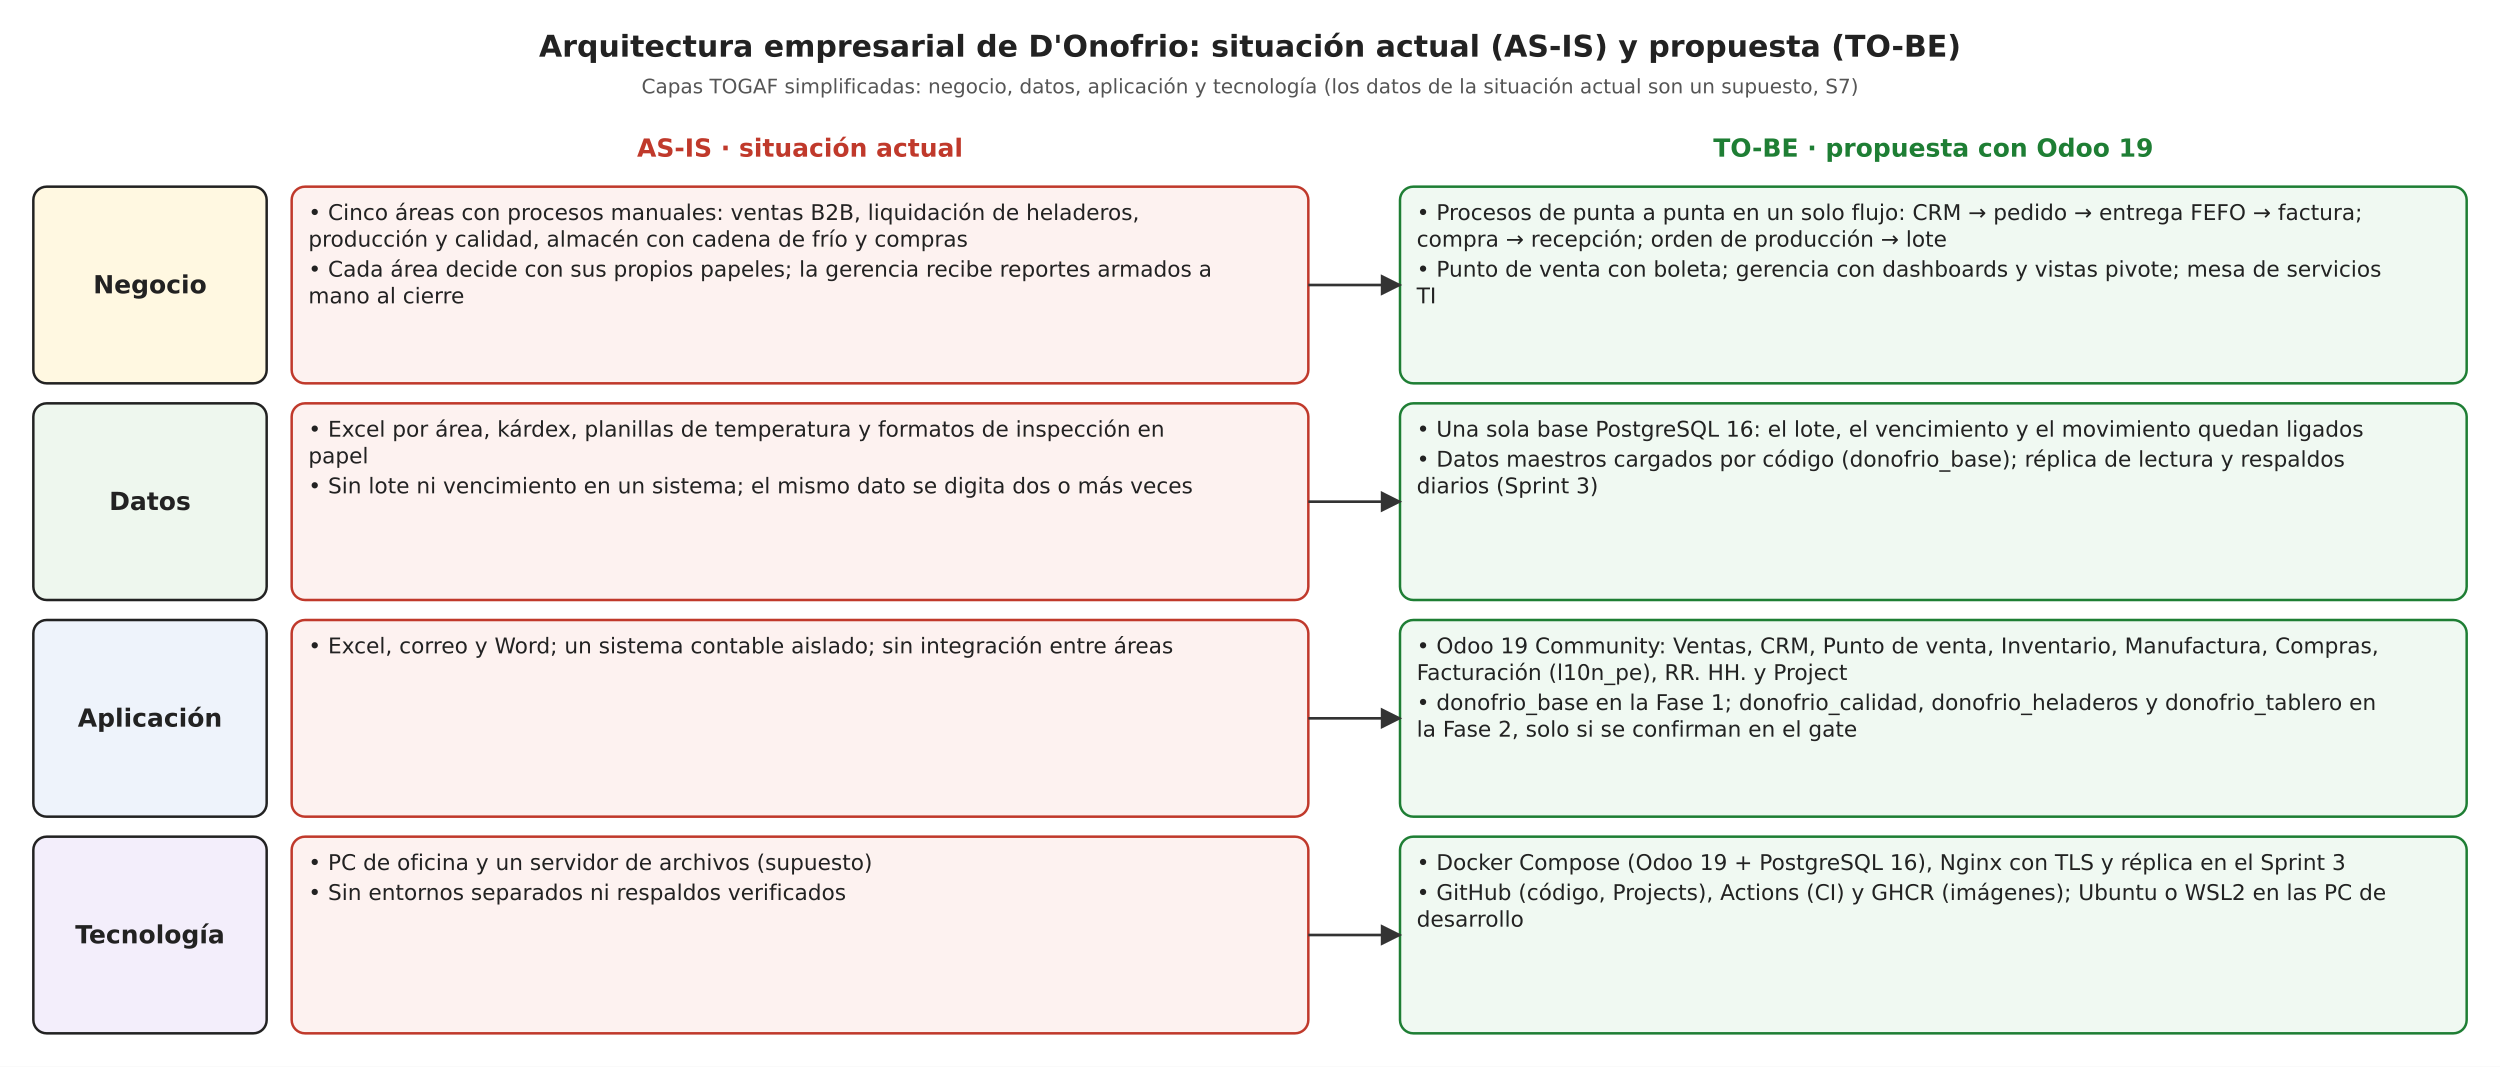
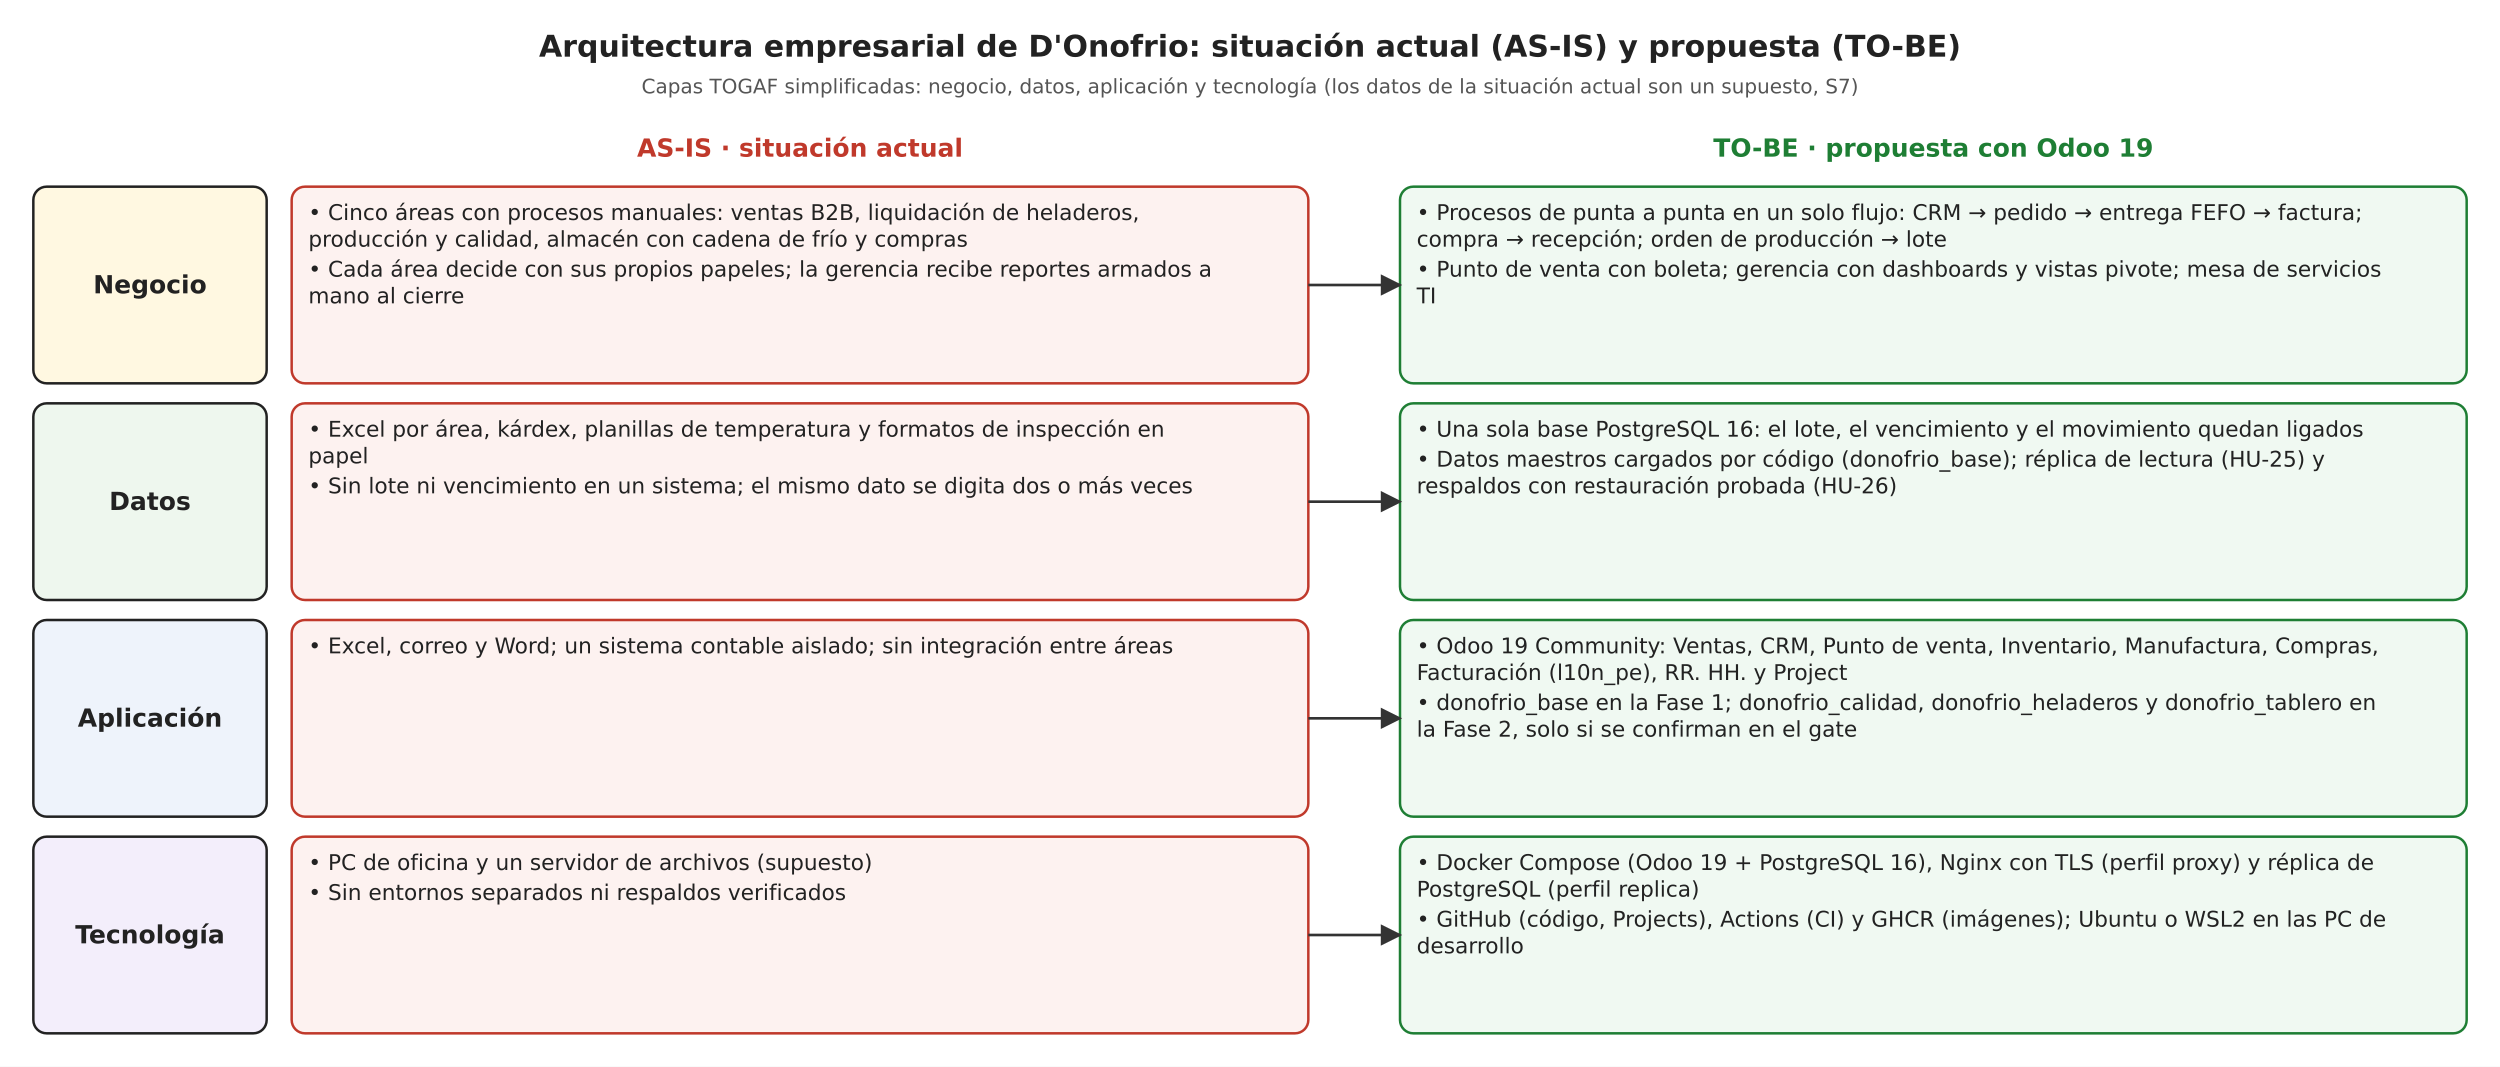
<svg xmlns="http://www.w3.org/2000/svg" width="1500" height="640" viewBox="0 0 1500 640" font-family="DejaVu Sans, Arial, sans-serif">
  <defs>
    <marker id="flecha" viewBox="0 0 10 10" refX="9" refY="5" markerWidth="8" markerHeight="8" orient="auto-start-reverse">
      <path d="M0,0 L10,5 L0,10 z" fill="#333" />
    </marker>
  </defs>
  <rect width="1500" height="640" fill="#fff" />
  <text x="750" y="34" text-anchor="middle" font-size="18" font-weight="bold" fill="#222">Arquitectura empresarial de D'Onofrio: situación actual (AS-IS) y propuesta (TO-BE)</text>
  <text x="750" y="56" text-anchor="middle" font-size="12" font-weight="normal" fill="#555">Capas TOGAF simplificadas: negocio, datos, aplicación y tecnología (los datos de la situación actual son un supuesto, S7)</text>
  <text x="480" y="94" text-anchor="middle" font-size="15" font-weight="bold" fill="#c0392b">AS-IS · situación actual</text>
  <text x="1160" y="94" text-anchor="middle" font-size="15" font-weight="bold" fill="#1e7e34">TO-BE · propuesta con Odoo 19</text>
  <rect x="20" y="112" width="140" height="118" rx="8" fill="#fff8e1" stroke="#222" stroke-width="1.5" />
  <text x="90" y="176" text-anchor="middle" font-size="15" font-weight="bold" fill="#222">Negocio</text>
  <rect x="175" y="112" width="610" height="118" rx="8" fill="#fdf2f0" stroke="#c0392b" stroke-width="1.5" />
  <text x="185" y="132" text-anchor="start" font-size="13" font-weight="normal" fill="#222">• Cinco áreas con procesos manuales: ventas B2B, liquidación de heladeros,</text>
  <text x="185" y="148" text-anchor="start" font-size="13" font-weight="normal" fill="#222">  producción y calidad, almacén con cadena de frío y compras</text>
  <text x="185" y="166" text-anchor="start" font-size="13" font-weight="normal" fill="#222">• Cada área decide con sus propios papeles; la gerencia recibe reportes armados a</text>
  <text x="185" y="182" text-anchor="start" font-size="13" font-weight="normal" fill="#222">  mano al cierre</text>
  <rect x="840" y="112" width="640" height="118" rx="8" fill="#f0f9f2" stroke="#1e7e34" stroke-width="1.5" />
  <text x="850" y="132" text-anchor="start" font-size="13" font-weight="normal" fill="#222">• Procesos de punta a punta en un solo flujo: CRM → pedido → entrega FEFO → factura;</text>
  <text x="850" y="148" text-anchor="start" font-size="13" font-weight="normal" fill="#222">  compra → recepción; orden de producción → lote</text>
  <text x="850" y="166" text-anchor="start" font-size="13" font-weight="normal" fill="#222">• Punto de venta con boleta; gerencia con dashboards y vistas pivote; mesa de servicios</text>
  <text x="850" y="182" text-anchor="start" font-size="13" font-weight="normal" fill="#222">  TI</text>
  <polyline fill="none" stroke="#333" stroke-width="1.6" marker-end="url(#flecha)" points="785,171 840,171" />
  <rect x="20" y="242" width="140" height="118" rx="8" fill="#eef7ee" stroke="#222" stroke-width="1.5" />
  <text x="90" y="306" text-anchor="middle" font-size="15" font-weight="bold" fill="#222">Datos</text>
  <rect x="175" y="242" width="610" height="118" rx="8" fill="#fdf2f0" stroke="#c0392b" stroke-width="1.5" />
  <text x="185" y="262" text-anchor="start" font-size="13" font-weight="normal" fill="#222">• Excel por área, kárdex, planillas de temperatura y formatos de inspección en</text>
  <text x="185" y="278" text-anchor="start" font-size="13" font-weight="normal" fill="#222">  papel</text>
  <text x="185" y="296" text-anchor="start" font-size="13" font-weight="normal" fill="#222">• Sin lote ni vencimiento en un sistema; el mismo dato se digita dos o más veces</text>
  <rect x="840" y="242" width="640" height="118" rx="8" fill="#f0f9f2" stroke="#1e7e34" stroke-width="1.5" />
  <text x="850" y="262" text-anchor="start" font-size="13" font-weight="normal" fill="#222">• Una sola base PostgreSQL 16: el lote, el vencimiento y el movimiento quedan ligados</text>
-   <text x="850" y="280" text-anchor="start" font-size="13" font-weight="normal" fill="#222">• Datos maestros cargados por código (donofrio_base); réplica de lectura y respaldos</text>
-   <text x="850" y="296" text-anchor="start" font-size="13" font-weight="normal" fill="#222">  diarios (Sprint 3)</text>
+   <text x="850" y="280" text-anchor="start" font-size="13" font-weight="normal" fill="#222">• Datos maestros cargados por código (donofrio_base); réplica de lectura (HU-25) y</text>
+   <text x="850" y="296" text-anchor="start" font-size="13" font-weight="normal" fill="#222">  respaldos con restauración probada (HU-26)</text>
  <polyline fill="none" stroke="#333" stroke-width="1.6" marker-end="url(#flecha)" points="785,301 840,301" />
  <rect x="20" y="372" width="140" height="118" rx="8" fill="#eef3fb" stroke="#222" stroke-width="1.5" />
  <text x="90" y="436" text-anchor="middle" font-size="15" font-weight="bold" fill="#222">Aplicación</text>
  <rect x="175" y="372" width="610" height="118" rx="8" fill="#fdf2f0" stroke="#c0392b" stroke-width="1.5" />
  <text x="185" y="392" text-anchor="start" font-size="13" font-weight="normal" fill="#222">• Excel, correo y Word; un sistema contable aislado; sin integración entre áreas</text>
  <rect x="840" y="372" width="640" height="118" rx="8" fill="#f0f9f2" stroke="#1e7e34" stroke-width="1.5" />
  <text x="850" y="392" text-anchor="start" font-size="13" font-weight="normal" fill="#222">• Odoo 19 Community: Ventas, CRM, Punto de venta, Inventario, Manufactura, Compras,</text>
  <text x="850" y="408" text-anchor="start" font-size="13" font-weight="normal" fill="#222">  Facturación (l10n_pe), RR. HH. y Project</text>
  <text x="850" y="426" text-anchor="start" font-size="13" font-weight="normal" fill="#222">• donofrio_base en la Fase 1; donofrio_calidad, donofrio_heladeros y donofrio_tablero en</text>
  <text x="850" y="442" text-anchor="start" font-size="13" font-weight="normal" fill="#222">  la Fase 2, solo si se confirman en el gate</text>
  <polyline fill="none" stroke="#333" stroke-width="1.6" marker-end="url(#flecha)" points="785,431 840,431" />
  <rect x="20" y="502" width="140" height="118" rx="8" fill="#f3eefb" stroke="#222" stroke-width="1.5" />
  <text x="90" y="566" text-anchor="middle" font-size="15" font-weight="bold" fill="#222">Tecnología</text>
  <rect x="175" y="502" width="610" height="118" rx="8" fill="#fdf2f0" stroke="#c0392b" stroke-width="1.5" />
  <text x="185" y="522" text-anchor="start" font-size="13" font-weight="normal" fill="#222">• PC de oficina y un servidor de archivos (supuesto)</text>
  <text x="185" y="540" text-anchor="start" font-size="13" font-weight="normal" fill="#222">• Sin entornos separados ni respaldos verificados</text>
  <rect x="840" y="502" width="640" height="118" rx="8" fill="#f0f9f2" stroke="#1e7e34" stroke-width="1.5" />
-   <text x="850" y="522" text-anchor="start" font-size="13" font-weight="normal" fill="#222">• Docker Compose (Odoo 19 + PostgreSQL 16), Nginx con TLS y réplica en el Sprint 3</text>
-   <text x="850" y="540" text-anchor="start" font-size="13" font-weight="normal" fill="#222">• GitHub (código, Projects), Actions (CI) y GHCR (imágenes); Ubuntu o WSL2 en las PC de</text>
-   <text x="850" y="556" text-anchor="start" font-size="13" font-weight="normal" fill="#222">  desarrollo</text>
+   <text x="850" y="522" text-anchor="start" font-size="13" font-weight="normal" fill="#222">• Docker Compose (Odoo 19 + PostgreSQL 16), Nginx con TLS (perfil proxy) y réplica de</text>
+   <text x="850" y="538" text-anchor="start" font-size="13" font-weight="normal" fill="#222">  PostgreSQL (perfil replica)</text>
+   <text x="850" y="556" text-anchor="start" font-size="13" font-weight="normal" fill="#222">• GitHub (código, Projects), Actions (CI) y GHCR (imágenes); Ubuntu o WSL2 en las PC de</text>
+   <text x="850" y="572" text-anchor="start" font-size="13" font-weight="normal" fill="#222">  desarrollo</text>
  <polyline fill="none" stroke="#333" stroke-width="1.6" marker-end="url(#flecha)" points="785,561 840,561" />
</svg>
